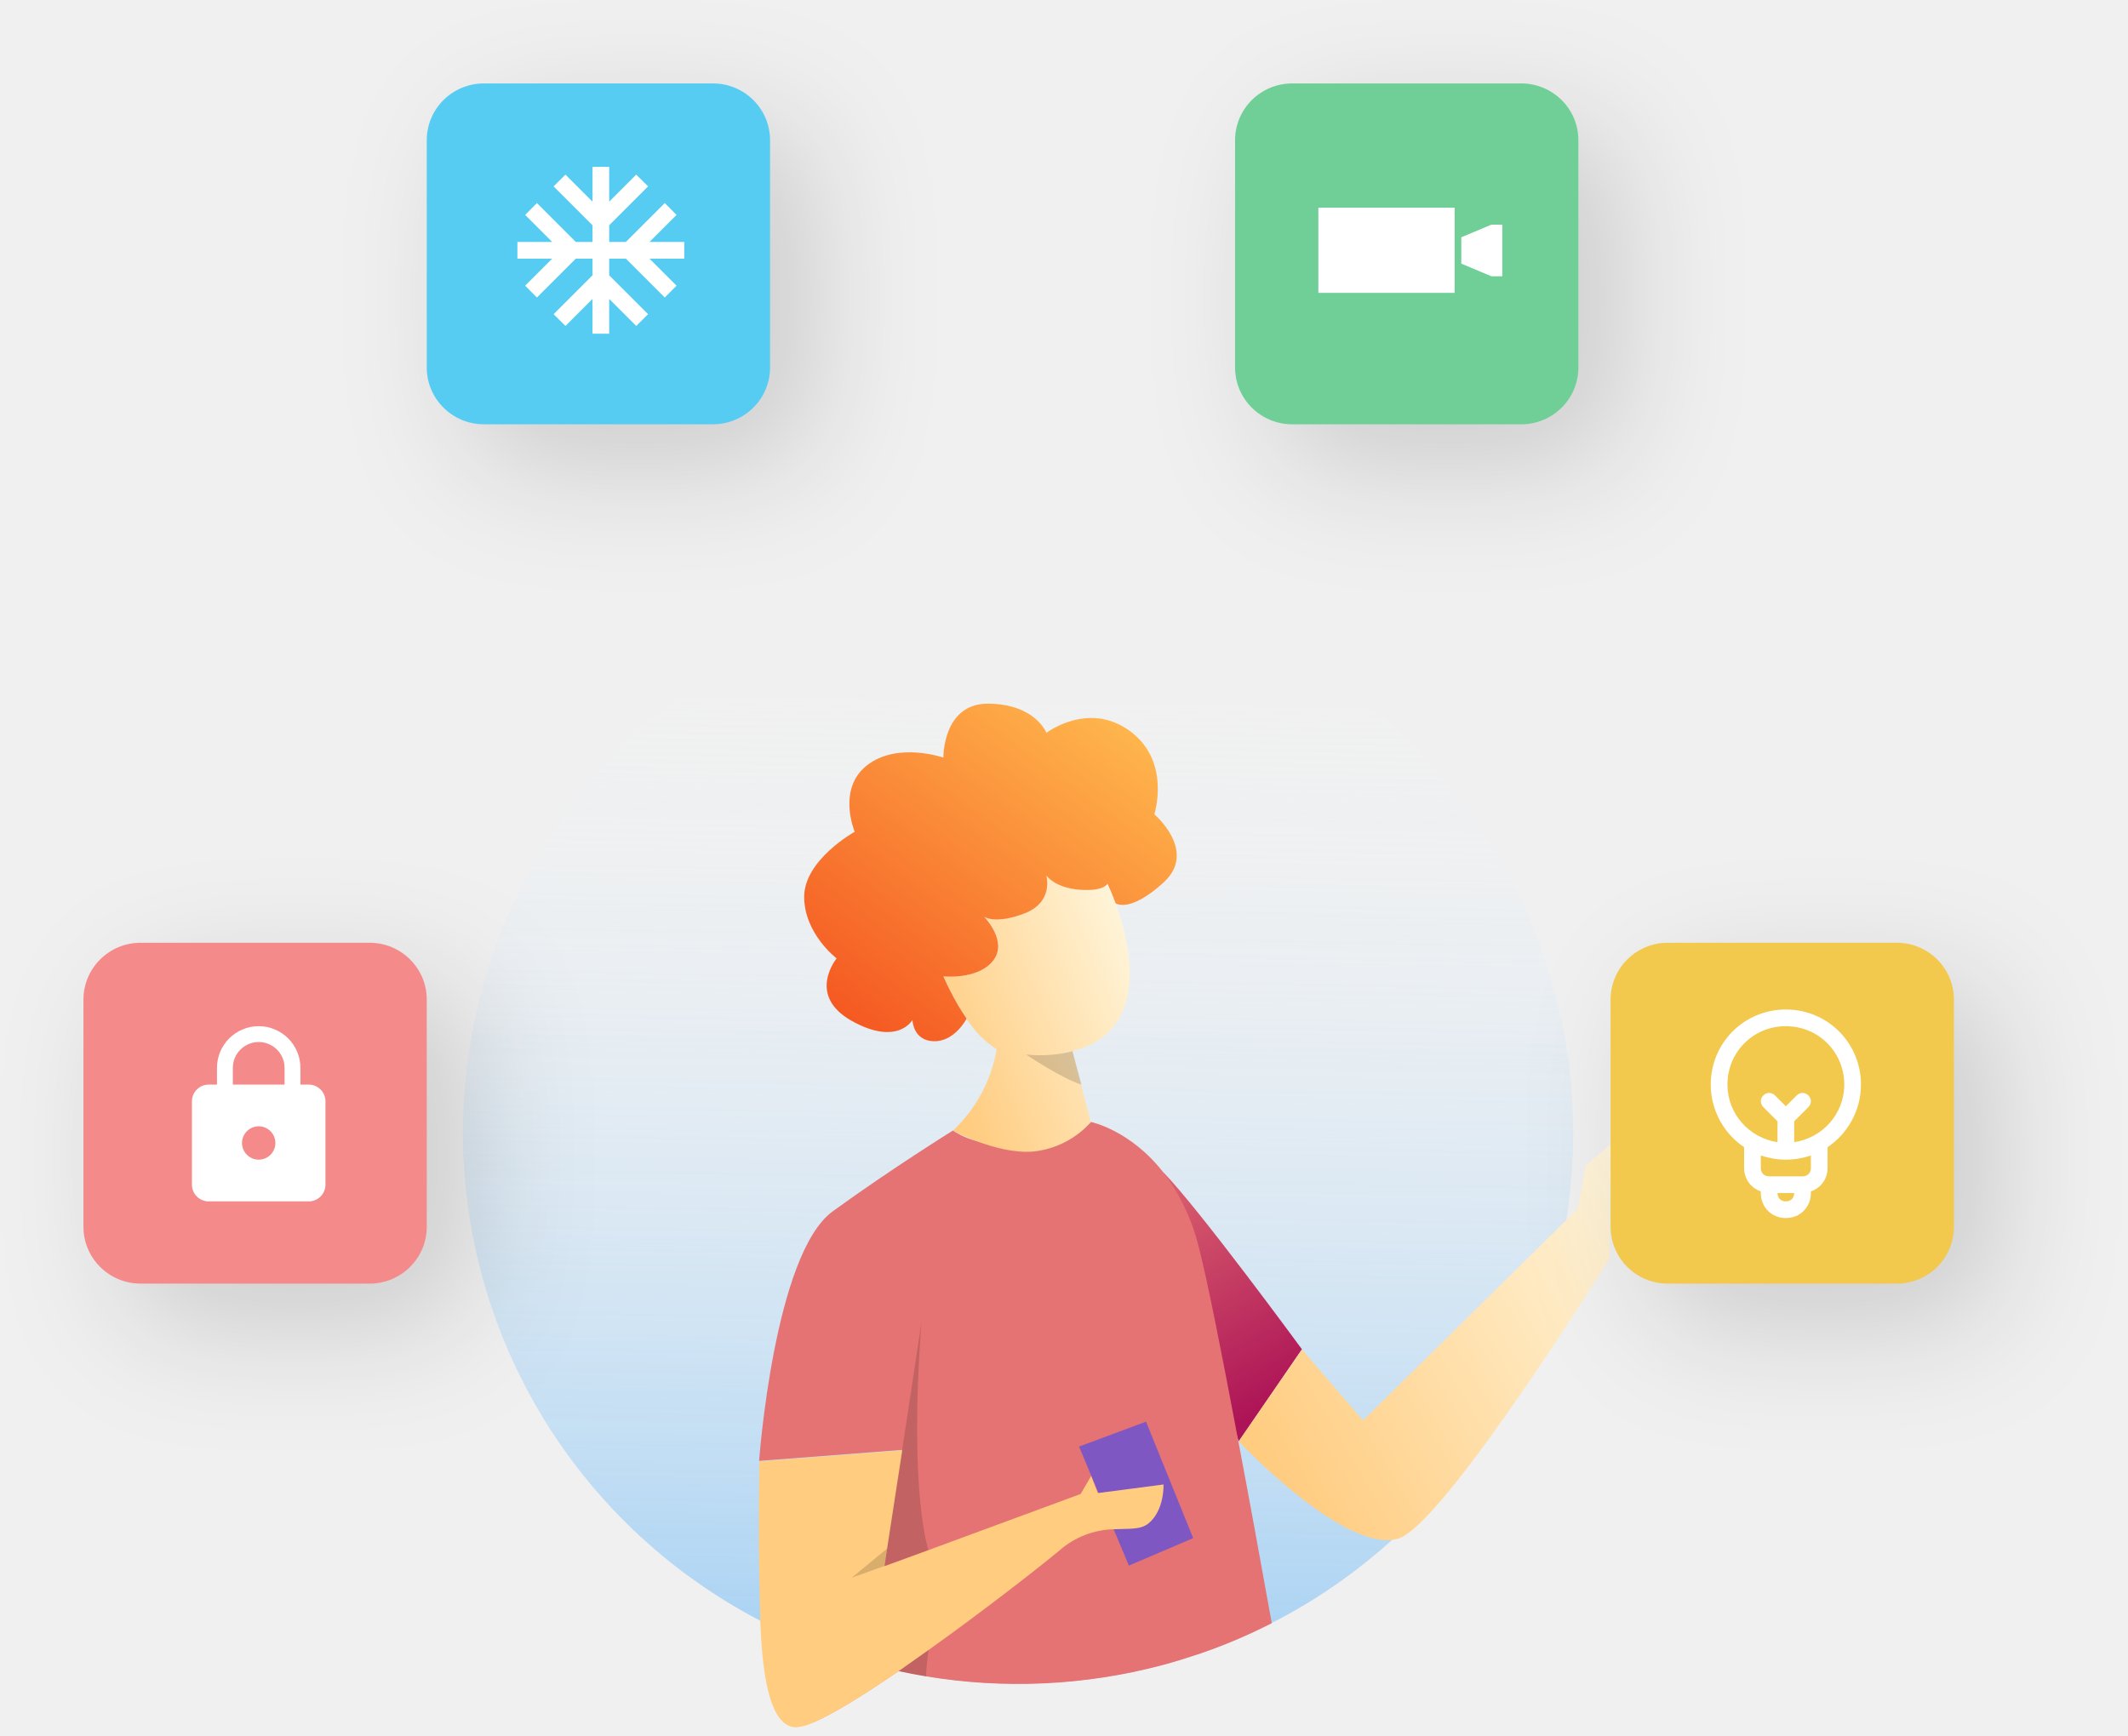
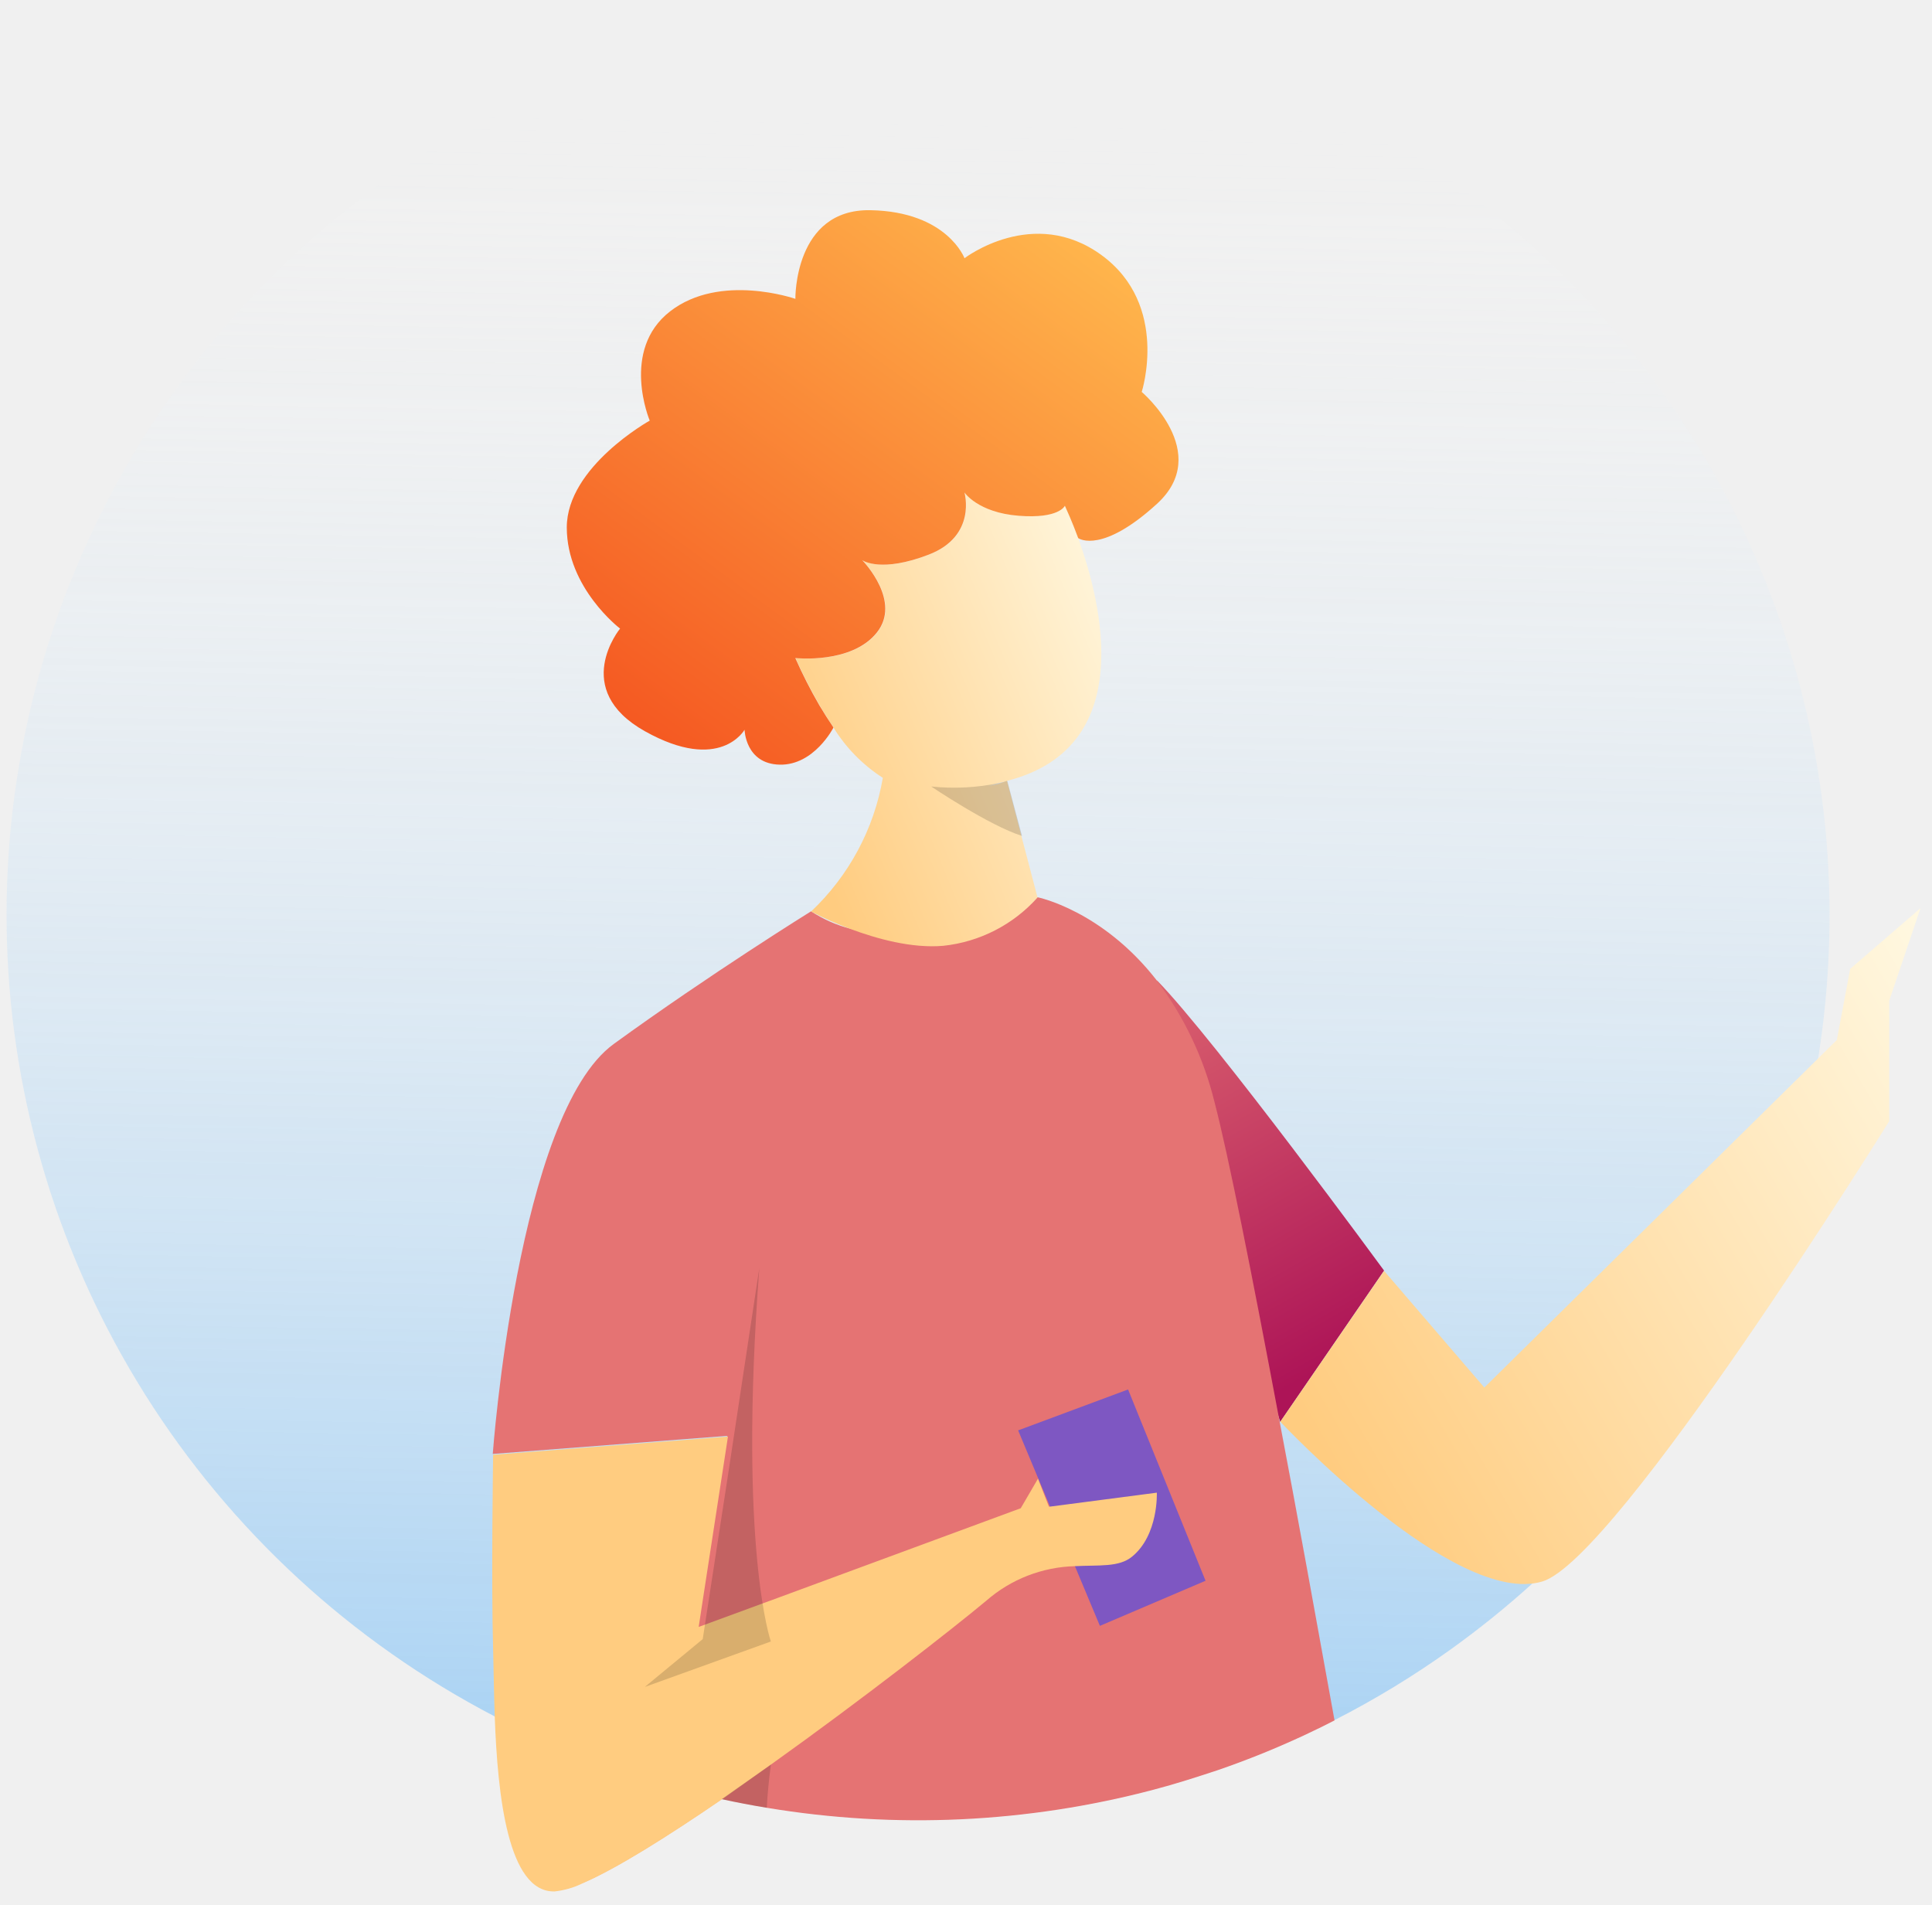
- <svg xmlns="http://www.w3.org/2000/svg" width="255" height="208" viewBox="0 0 255 208" fill="none">
-   <path d="M188.522 135.763C188.53 144.946 186.606 154.029 182.874 162.431C179.141 170.833 173.682 178.367 166.847 184.552C164.946 186.274 162.947 187.886 160.86 189.382C158.182 191.301 155.363 193.017 152.427 194.517H152.396C151.77 194.844 151.134 195.154 150.493 195.455C150.2 195.598 149.913 195.73 149.615 195.863C147.758 196.708 145.853 197.467 143.9 198.14C142.361 198.649 140.781 199.159 139.186 199.577C129.983 202.008 120.363 202.458 110.97 200.896C109.857 200.713 108.759 200.504 107.667 200.265L106.743 200.056C103.956 199.409 101.214 198.582 98.535 197.58C96.979 196.999 95.454 196.362 93.959 195.669C93.379 195.399 92.8 195.124 92.23 194.838C91.84 194.645 91.456 194.446 91.071 194.247C80.632 188.803 71.839 180.702 65.59 170.772C59.341 160.843 55.862 149.442 55.508 137.738C55.155 126.034 57.94 114.447 63.578 104.163C69.216 93.88 77.505 85.269 87.596 79.213C97.686 73.157 109.217 69.874 121.005 69.698C132.794 69.523 144.418 72.463 154.687 78.217C164.955 83.971 173.5 92.331 179.445 102.443C185.39 112.554 188.523 124.054 188.522 135.763Z" fill="url(#paint0_linear)" />
-   <path d="M139.432 140.542C143.669 144.873 156.012 161.727 156.012 161.727L148.43 172.767L141.612 150.834L139.432 140.542Z" fill="url(#paint1_linear)" />
-   <path d="M152.396 194.553C151.77 194.879 151.134 195.19 150.492 195.491C150.2 195.633 149.913 195.766 149.615 195.898C147.758 196.744 145.853 197.503 143.9 198.176C142.361 198.685 140.781 199.195 139.186 199.612C129.983 202.044 120.363 202.493 110.97 200.932C109.857 200.749 108.759 200.54 107.667 200.3C103.665 203.041 99.971 205.359 97.524 206.414L97.724 204.717L98.555 197.62L100.479 181.108L108.103 173.786L90.963 175.106C90.963 175.106 92.764 150.294 99.792 145.188C106.82 140.083 114.192 135.508 114.192 135.508C115.071 136.084 116.04 136.513 117.06 136.777C119.497 137.446 122.031 137.703 124.555 137.536C127.561 137.398 130.567 134.622 130.711 134.479C130.711 134.479 135.431 135.411 139.432 140.562C141.428 143.214 142.861 146.24 143.644 149.458C144.629 153.223 146.378 162.017 148.369 172.64C149.672 179.477 151.041 187.058 152.396 194.553Z" fill="url(#paint2_linear)" />
-   <path d="M156.012 161.747L163.328 170.261L189.055 144.898L190.03 139.706L195.16 135.279L192.877 142.03V150.823C192.877 150.823 173.034 182.769 167.565 184.414C161.168 186.345 148.44 172.757 148.44 172.757L156.012 161.747Z" fill="url(#paint3_linear)" />
-   <path d="M129.305 173.389L135.272 187.655L142.982 184.363L137.329 170.403L129.305 173.389Z" fill="#7E57C2" />
-   <path d="M137.616 182.606C136.657 183.39 135.225 183.207 133.45 183.298C131.066 183.361 128.778 184.251 126.986 185.815C124.601 187.807 117.932 193.02 111.263 197.778C110.052 198.639 108.841 199.49 107.672 200.326C103.67 203.067 99.977 205.385 97.529 206.439C96.886 206.757 96.192 206.958 95.478 207.036C92.051 207.122 91.317 199.989 91.107 194.298C91.04 192.408 91.025 190.681 90.989 189.433C90.845 184.44 90.989 175.167 90.989 175.167L108.128 173.842L106.312 185.632L105.994 187.716V187.731L111.124 185.846L111.283 185.79L129.495 179.07L130.752 176.915L131.552 178.952H131.629L139.427 177.934C139.427 177.934 139.56 181.021 137.616 182.606Z" fill="url(#paint4_linear)" />
-   <path d="M133.681 108.25C133.235 107.038 132.85 106.212 132.737 105.968V105.907C132.737 105.907 132.342 106.875 129.367 106.64C126.391 106.406 125.406 104.939 125.406 104.939C125.406 104.939 126.34 108.118 122.795 109.478C119.384 110.793 118.04 109.942 117.947 109.881C118.127 110.074 120.794 112.907 119.025 115.154C117.193 117.482 113.074 117.024 113.074 117.024V117.054C113.592 118.22 114.173 119.358 114.813 120.463C115.151 121.044 115.485 121.579 115.839 122.078V122.114C116.747 123.581 117.974 124.829 119.43 125.767C118.79 129.495 116.953 132.918 114.192 135.523C115.121 136.005 116.078 136.428 117.06 136.792C118.973 137.51 121.543 138.224 123.837 138.025C126.494 137.743 128.949 136.486 130.721 134.499L129.546 130.021L128.49 125.986C138.042 123.566 135.415 113.04 133.681 108.25ZM127.956 126.133L128.125 126.093L128.397 126.016C128.002 126.186 127.584 126.299 127.156 126.353C127.376 126.296 127.602 126.235 127.838 126.164L127.956 126.133Z" fill="url(#paint5_linear)" />
-   <path d="M139.432 105.774C135.492 109.371 133.789 108.357 133.681 108.261V108.25C133.235 107.038 132.85 106.212 132.742 105.968L132.717 105.907C132.717 105.907 132.317 106.875 129.341 106.64C126.366 106.406 125.386 104.939 125.386 104.939C125.386 104.939 126.319 108.118 122.775 109.478C119.358 110.793 118.014 109.942 117.927 109.881C118.106 110.069 120.774 112.902 119.004 115.149C117.173 117.477 113.053 117.024 113.053 117.024V117.049C113.571 118.217 114.152 119.356 114.792 120.463C115.134 121.04 115.476 121.579 115.818 122.078V122.114C115.818 122.114 114.413 124.86 111.904 124.804C109.395 124.748 109.339 122.256 109.339 122.256C109.339 122.256 107.564 125.435 102.08 122.373C96.596 119.311 100.254 114.874 100.254 114.874C100.254 114.874 96.365 111.919 96.365 107.491C96.365 103.064 102.418 99.696 102.418 99.696C102.418 99.696 100.254 94.555 103.906 91.722C107.559 88.89 113.048 90.81 113.048 90.81C113.048 90.81 112.94 84.233 118.532 84.34C124.124 84.447 125.391 87.845 125.391 87.845C125.391 87.845 130.418 83.983 135.395 87.621C140.371 91.259 138.324 97.602 138.324 97.602C138.324 97.602 143.541 102.029 139.432 105.774Z" fill="url(#paint6_linear)" />
-   <path opacity="0.15" d="M129.587 130.006C127.202 129.257 122.959 126.398 122.959 126.398C124.634 126.574 126.325 126.485 127.971 126.134L128.141 126.093L128.469 125.996H128.515L129.587 130.006Z" fill="black" />
-   <path opacity="0.15" d="M110.416 158.547L108.103 173.832L106.287 185.622L102.059 189.112L111.258 185.795C111.258 185.795 108.872 179.029 110.416 158.547Z" fill="black" />
-   <path opacity="0.15" d="M107.656 200.3C108.749 200.54 109.847 200.748 110.96 200.932C111.017 199.887 111.119 198.833 111.263 197.778L107.656 200.3Z" fill="black" />
-   <g filter="url(#filter0_d)">
-     <path d="M85.422 10H57.992C54.207 10 51.138 13.047 51.138 16.807V44.049C51.138 47.809 54.207 50.856 57.992 50.856H85.422C89.208 50.856 92.276 47.809 92.276 44.049V16.807C92.276 13.047 89.208 10 85.422 10Z" fill="#56CCF2" />
-   </g>
-   <path d="M82 29H77.83L81.07 25.76L79.66 24.34L75 29H73V27L77.66 22.34L76.24 20.93L73 24.17V20H71V24.17L67.76 20.93L66.34 22.34L71 27V29H69L64.34 24.34L62.93 25.76L66.17 29H62V31H66.17L62.93 34.24L64.34 35.66L69 31H71V33L66.34 37.66L67.76 39.07L71 35.83V40H73V35.83L76.24 39.07L77.66 37.66L73 33V31H75L79.66 35.66L81.07 34.24L77.83 31H82V29Z" fill="white" />
-   <g filter="url(#filter1_d)">
-     <path d="M227.284 113H199.854C196.069 113 193 116.048 193 119.807V147.049C193 150.809 196.069 153.856 199.854 153.856H227.284C231.07 153.856 234.138 150.809 234.138 147.049V119.807C234.138 116.048 231.07 113 227.284 113Z" fill="#F2C94C" />
-   </g>
-   <path d="M223 130C223 125 219 121 214 121C209 121 205 125 205 130C205 133.1 206.6 135.9 209 137.5V140C209 141.3 209.8 142.4 211 142.8V143C211 144.7 212.3 146 214 146C215.7 146 217 144.7 217 143V142.8C218.2 142.4 219 141.3 219 140V137.5C221.4 135.9 223 133.1 223 130ZM207 130C207 126.1 210.1 123 214 123C217.9 123 221 126.1 221 130C221 133.5 218.4 136.4 215 136.9V134.4L216.7 132.7C217.1 132.3 217.1 131.7 216.7 131.3C216.3 130.9 215.7 130.9 215.3 131.3L214 132.6L212.7 131.3C212.3 130.9 211.7 130.9 211.3 131.3C210.9 131.7 210.9 132.3 211.3 132.7L213 134.4V136.9C209.6 136.4 207 133.5 207 130ZM214 144C213.4 144 213 143.6 213 143H215C215 143.6 214.6 144 214 144ZM217 140C217 140.6 216.6 141 216 141H212C211.4 141 211 140.6 211 140V138.5C211.9 138.8 212.9 139 214 139C215.1 139 216.1 138.8 217 138.5V140Z" fill="white" />
-   <g filter="url(#filter2_d)">
-     <path d="M44.284 113H16.854C13.069 113 10 116.048 10 119.807V147.049C10 150.809 13.069 153.856 16.854 153.856H44.284C48.07 153.856 51.138 150.809 51.138 147.049V119.807C51.138 116.048 48.07 113 44.284 113Z" fill="#F58A8A" />
-   </g>
-   <path d="M37 130H36V128C36 125.24 33.76 123 31 123C28.24 123 26 125.24 26 128V130H25C23.9 130 23 130.9 23 132V142C23 143.1 23.9 144 25 144H37C38.1 144 39 143.1 39 142V132C39 130.9 38.1 130 37 130ZM31 139C29.9 139 29 138.1 29 137C29 135.9 29.9 135 31 135C32.1 135 33 135.9 33 137C33 138.1 32.1 139 31 139ZM34.1 130H27.9V128C27.9 126.29 29.29 124.9 31 124.9C32.71 124.9 34.1 126.29 34.1 128V130Z" fill="white" />
-   <g filter="url(#filter3_d)">
-     <path d="M182.284 10H154.854C151.069 10 148 13.047 148 16.807V44.049C148 47.809 151.069 50.856 154.854 50.856H182.284C186.07 50.856 189.138 47.809 189.138 44.049V16.807C189.138 13.047 186.07 10 182.284 10Z" fill="#6FCF97" />
-   </g>
-   <path d="M174.311 24.896H157.98V35.103H174.311V24.896Z" fill="white" />
-   <path d="M178.713 26.928L175.108 28.443V31.6L178.713 33.115H180.02V26.928H178.713Z" fill="white" />
+ <svg xmlns="http://www.w3.org/2000/svg" width="141" height="139" viewBox="0 0 141 139" fill="none">
+   <path d="M133.522 66.763C133.53 75.946 131.606 85.029 127.874 93.431C124.141 101.833 118.682 109.367 111.847 115.552C109.946 117.274 107.947 118.886 105.86 120.382C103.182 122.301 100.363 124.017 97.427 125.517H97.396C96.77 125.844 96.134 126.154 95.493 126.455C95.2 126.598 94.913 126.73 94.615 126.863C92.758 127.708 90.853 128.467 88.9 129.14C87.361 129.649 85.781 130.159 84.186 130.577C74.983 133.008 65.363 133.458 55.97 131.896C54.857 131.713 53.759 131.504 52.667 131.265L51.743 131.056C48.956 130.409 46.214 129.582 43.535 128.58C41.979 127.999 40.454 127.362 38.959 126.669C38.379 126.399 37.8 126.124 37.23 125.838C36.84 125.645 36.456 125.446 36.071 125.247C25.633 119.803 16.839 111.702 10.59 101.772C4.341 91.843 0.862 80.442 0.508 68.738C0.155 57.034 2.939 45.447 8.578 35.163C14.216 24.88 22.505 16.269 32.596 10.213C42.687 4.157 54.217 0.874 66.005 0.699C77.794 0.523 89.418 3.463 99.687 9.217C109.955 14.97 118.5 23.331 124.445 33.443C130.39 43.554 133.523 55.054 133.522 66.763Z" fill="url(#paint0_linear)" />
+   <path d="M84.432 71.542C88.669 75.873 101.012 92.727 101.012 92.727L93.43 103.767L86.612 81.834L84.432 71.542Z" fill="url(#paint1_linear)" />
+   <path d="M97.396 125.553C96.77 125.879 96.134 126.19 95.492 126.491C95.2 126.633 94.913 126.766 94.615 126.898C92.758 127.744 90.853 128.503 88.9 129.176C87.361 129.685 85.781 130.195 84.186 130.612C74.983 133.044 65.363 133.493 55.97 131.932C54.857 131.749 53.759 131.54 52.666 131.3C48.665 134.041 44.971 136.359 42.524 137.414L42.724 135.717L43.556 128.62L45.479 112.108L53.102 104.786L35.963 106.106C35.963 106.106 37.764 81.294 44.792 76.189C51.82 71.083 59.192 66.508 59.192 66.508C60.072 67.084 61.04 67.513 62.06 67.777V67.777C64.497 68.446 67.031 68.703 69.555 68.536C72.561 68.398 75.567 65.622 75.711 65.479C75.711 65.479 80.43 66.411 84.432 71.562C86.428 74.214 87.861 77.24 88.644 80.458C89.629 84.223 91.378 93.017 93.369 103.64C94.672 110.477 96.041 118.058 97.396 125.553Z" fill="url(#paint2_linear)" />
+   <path d="M101.012 92.747L108.328 101.261L134.055 75.898L135.03 70.706L140.16 66.279L137.877 73.03V81.823C137.877 81.823 118.034 113.769 112.565 115.414C106.168 117.345 93.44 103.757 93.44 103.757L101.012 92.747Z" fill="url(#paint3_linear)" />
+   <path d="M74.305 104.389L80.272 118.655L87.982 115.363L82.329 101.403L74.305 104.389Z" fill="#7E57C2" />
+   <path d="M82.616 113.606C81.657 114.39 80.225 114.207 78.45 114.298C76.066 114.361 73.778 115.251 71.986 116.815C69.601 118.807 62.932 124.02 56.263 128.778C55.052 129.639 53.841 130.49 52.672 131.326C48.67 134.067 44.977 136.385 42.529 137.439C41.886 137.757 41.191 137.958 40.477 138.036C37.051 138.122 36.317 130.989 36.107 125.298C36.04 123.408 36.025 121.681 35.989 120.433C35.845 115.44 35.989 106.167 35.989 106.167L53.128 104.842L51.312 116.632L50.994 118.716V118.731L56.124 116.846L56.283 116.79L74.495 110.07L75.752 107.915L76.552 109.952H76.629L84.427 108.934C84.427 108.934 84.56 112.021 82.616 113.606Z" fill="url(#paint4_linear)" />
+   <path d="M78.681 39.25C78.235 38.038 77.85 37.212 77.737 36.968V36.907C77.737 36.907 77.342 37.875 74.367 37.64C71.391 37.406 70.406 35.939 70.406 35.939C70.406 35.939 71.34 39.118 67.795 40.478C64.384 41.793 63.04 40.942 62.947 40.881C63.127 41.074 65.794 43.907 64.025 46.154C62.193 48.482 58.074 48.024 58.074 48.024V48.054C58.592 49.22 59.173 50.358 59.813 51.463C60.151 52.044 60.485 52.579 60.839 53.078V53.114C61.747 54.581 62.974 55.829 64.43 56.767C63.79 60.495 61.953 63.918 59.192 66.523V66.523C60.121 67.005 61.078 67.428 62.06 67.792C63.973 68.51 66.543 69.224 68.837 69.025C71.494 68.743 73.949 67.486 75.721 65.499L74.546 61.021L73.49 56.986C83.042 54.566 80.415 44.039 78.681 39.25ZM72.956 57.133L73.125 57.093L73.397 57.016C73.001 57.186 72.584 57.3 72.156 57.352C72.376 57.297 72.602 57.235 72.838 57.164L72.956 57.133Z" fill="url(#paint5_linear)" />
+   <path d="M84.432 36.774C80.492 40.371 78.789 39.357 78.681 39.261V39.25C78.235 38.038 77.85 37.212 77.742 36.968L77.717 36.907C77.717 36.907 77.317 37.875 74.341 37.64C71.366 37.406 70.386 35.939 70.386 35.939C70.386 35.939 71.32 39.118 67.775 40.478C64.358 41.793 63.014 40.942 62.927 40.881C63.106 41.069 65.774 43.902 64.004 46.149C62.172 48.477 58.053 48.024 58.053 48.024V48.049C58.571 49.217 59.152 50.356 59.792 51.463C60.134 52.04 60.476 52.579 60.818 53.078V53.114C60.818 53.114 59.413 55.86 56.904 55.804C54.395 55.748 54.339 53.256 54.339 53.256C54.339 53.256 52.564 56.435 47.08 53.373C41.596 50.311 45.254 45.874 45.254 45.874C45.254 45.874 41.365 42.919 41.365 38.491C41.365 34.064 47.418 30.696 47.418 30.696C47.418 30.696 45.254 25.555 48.906 22.722C52.559 19.89 58.048 21.81 58.048 21.81C58.048 21.81 57.94 15.233 63.532 15.34C69.124 15.447 70.391 18.845 70.391 18.845C70.391 18.845 75.418 14.983 80.395 18.621C85.371 22.259 83.324 28.602 83.324 28.602C83.324 28.602 88.541 33.029 84.432 36.774Z" fill="url(#paint6_linear)" />
+   <path opacity="0.15" d="M74.587 61.006C72.202 60.257 67.959 57.398 67.959 57.398C69.634 57.574 71.325 57.485 72.971 57.133L73.141 57.093L73.469 56.996H73.515L74.587 61.006Z" fill="black" />
+   <path opacity="0.15" d="M55.416 92.547L53.103 107.832L51.286 119.622L47.059 123.112L56.258 119.795C56.258 119.795 53.872 113.029 55.416 92.547Z" fill="black" />
+   <path opacity="0.15" d="M52.656 131.3C53.749 131.54 54.847 131.748 55.96 131.932C56.017 130.887 56.119 129.833 56.263 128.778L52.656 131.3Z" fill="black" />
  <defs>
-     <filter id="filter0_d" x="41.138" y="0" width="71.138" height="70.856" filterUnits="userSpaceOnUse" color-interpolation-filters="sRGB">
-       <feFlood flood-opacity="0" result="BackgroundImageFix" />
-       <feColorMatrix in="SourceAlpha" type="matrix" values="0 0 0 0 0 0 0 0 0 0 0 0 0 0 0 0 0 0 127 0" />
-       <feOffset dx="5" dy="5" />
-       <feGaussianBlur stdDeviation="7.5" />
-       <feColorMatrix type="matrix" values="0 0 0 0 0 0 0 0 0 0 0 0 0 0 0 0 0 0 0.15 0" />
-       <feBlend mode="normal" in2="BackgroundImageFix" result="effect1_dropShadow" />
-       <feBlend mode="normal" in="SourceGraphic" in2="effect1_dropShadow" result="shape" />
-     </filter>
-     <filter id="filter1_d" x="183" y="103" width="71.138" height="70.856" filterUnits="userSpaceOnUse" color-interpolation-filters="sRGB">
-       <feFlood flood-opacity="0" result="BackgroundImageFix" />
-       <feColorMatrix in="SourceAlpha" type="matrix" values="0 0 0 0 0 0 0 0 0 0 0 0 0 0 0 0 0 0 127 0" />
-       <feOffset dx="5" dy="5" />
-       <feGaussianBlur stdDeviation="7.5" />
-       <feColorMatrix type="matrix" values="0 0 0 0 0 0 0 0 0 0 0 0 0 0 0 0 0 0 0.15 0" />
-       <feBlend mode="normal" in2="BackgroundImageFix" result="effect1_dropShadow" />
-       <feBlend mode="normal" in="SourceGraphic" in2="effect1_dropShadow" result="shape" />
-     </filter>
-     <filter id="filter2_d" x="0" y="103" width="71.138" height="70.856" filterUnits="userSpaceOnUse" color-interpolation-filters="sRGB">
-       <feFlood flood-opacity="0" result="BackgroundImageFix" />
-       <feColorMatrix in="SourceAlpha" type="matrix" values="0 0 0 0 0 0 0 0 0 0 0 0 0 0 0 0 0 0 127 0" />
-       <feOffset dx="5" dy="5" />
-       <feGaussianBlur stdDeviation="7.5" />
-       <feColorMatrix type="matrix" values="0 0 0 0 0 0 0 0 0 0 0 0 0 0 0 0 0 0 0.15 0" />
-       <feBlend mode="normal" in2="BackgroundImageFix" result="effect1_dropShadow" />
-       <feBlend mode="normal" in="SourceGraphic" in2="effect1_dropShadow" result="shape" />
-     </filter>
-     <filter id="filter3_d" x="138" y="0" width="71.138" height="70.856" filterUnits="userSpaceOnUse" color-interpolation-filters="sRGB">
-       <feFlood flood-opacity="0" result="BackgroundImageFix" />
-       <feColorMatrix in="SourceAlpha" type="matrix" values="0 0 0 0 0 0 0 0 0 0 0 0 0 0 0 0 0 0 127 0" />
-       <feOffset dx="5" dy="5" />
-       <feGaussianBlur stdDeviation="7.5" />
-       <feColorMatrix type="matrix" values="0 0 0 0 0 0 0 0 0 0 0 0 0 0 0 0 0 0 0.15 0" />
-       <feBlend mode="normal" in2="BackgroundImageFix" result="effect1_dropShadow" />
-       <feBlend mode="normal" in="SourceGraphic" in2="effect1_dropShadow" result="shape" />
-     </filter>
-     <linearGradient id="paint0_linear" x1="122.273" y1="76.865" x2="120.029" y2="207.076" gradientUnits="userSpaceOnUse">
+     <linearGradient id="paint0_linear" x1="67.273" y1="7.865" x2="65.029" y2="138.076" gradientUnits="userSpaceOnUse">
      <stop stop-color="white" stop-opacity="0" />
      <stop offset="1" stop-color="#64B5F6" stop-opacity="0.6" />
    </linearGradient>
-     <linearGradient id="paint1_linear" x1="134.41" y1="136.165" x2="152.56" y2="168.279" gradientUnits="userSpaceOnUse">
+     <linearGradient id="paint1_linear" x1="79.41" y1="67.165" x2="97.56" y2="99.279" gradientUnits="userSpaceOnUse">
      <stop stop-color="#E57373" />
      <stop offset="1" stop-color="#AD1457" />
    </linearGradient>
-     <linearGradient id="paint2_linear" x1="28141.2" y1="39794.5" x2="26229.2" y2="49295.9" gradientUnits="userSpaceOnUse">
+     <linearGradient id="paint2_linear" x1="28086.2" y1="39725.5" x2="26174.2" y2="49226.9" gradientUnits="userSpaceOnUse">
      <stop stop-color="#E57373" />
      <stop offset="1" stop-color="#AD1457" />
    </linearGradient>
-     <linearGradient id="paint3_linear" x1="202.122" y1="147.94" x2="152.589" y2="176.833" gradientUnits="userSpaceOnUse">
+     <linearGradient id="paint3_linear" x1="147.122" y1="78.94" x2="97.589" y2="107.833" gradientUnits="userSpaceOnUse">
      <stop stop-color="#FFF8E1" />
      <stop offset="1" stop-color="#FFCC80" />
    </linearGradient>
-     <linearGradient id="paint4_linear" x1="21652.4" y1="22319.6" x2="18981.7" y2="20506.4" gradientUnits="userSpaceOnUse">
+     <linearGradient id="paint4_linear" x1="21597.4" y1="22250.6" x2="18926.7" y2="20437.4" gradientUnits="userSpaceOnUse">
      <stop stop-color="#FFF8E1" />
      <stop offset="1" stop-color="#FFCC80" />
    </linearGradient>
-     <linearGradient id="paint5_linear" x1="138.704" y1="113.439" x2="111.662" y2="124.652" gradientUnits="userSpaceOnUse">
+     <linearGradient id="paint5_linear" x1="83.704" y1="44.439" x2="56.662" y2="55.652" gradientUnits="userSpaceOnUse">
      <stop stop-color="#FFF8E1" />
      <stop offset="1" stop-color="#FFCC80" />
    </linearGradient>
-     <linearGradient id="paint6_linear" x1="132.486" y1="84.146" x2="101.053" y2="126.911" gradientUnits="userSpaceOnUse">
+     <linearGradient id="paint6_linear" x1="77.486" y1="15.146" x2="46.053" y2="57.911" gradientUnits="userSpaceOnUse">
      <stop stop-color="#FFB74D" />
      <stop offset="1" stop-color="#F4511E" />
    </linearGradient>
  </defs>
</svg>
